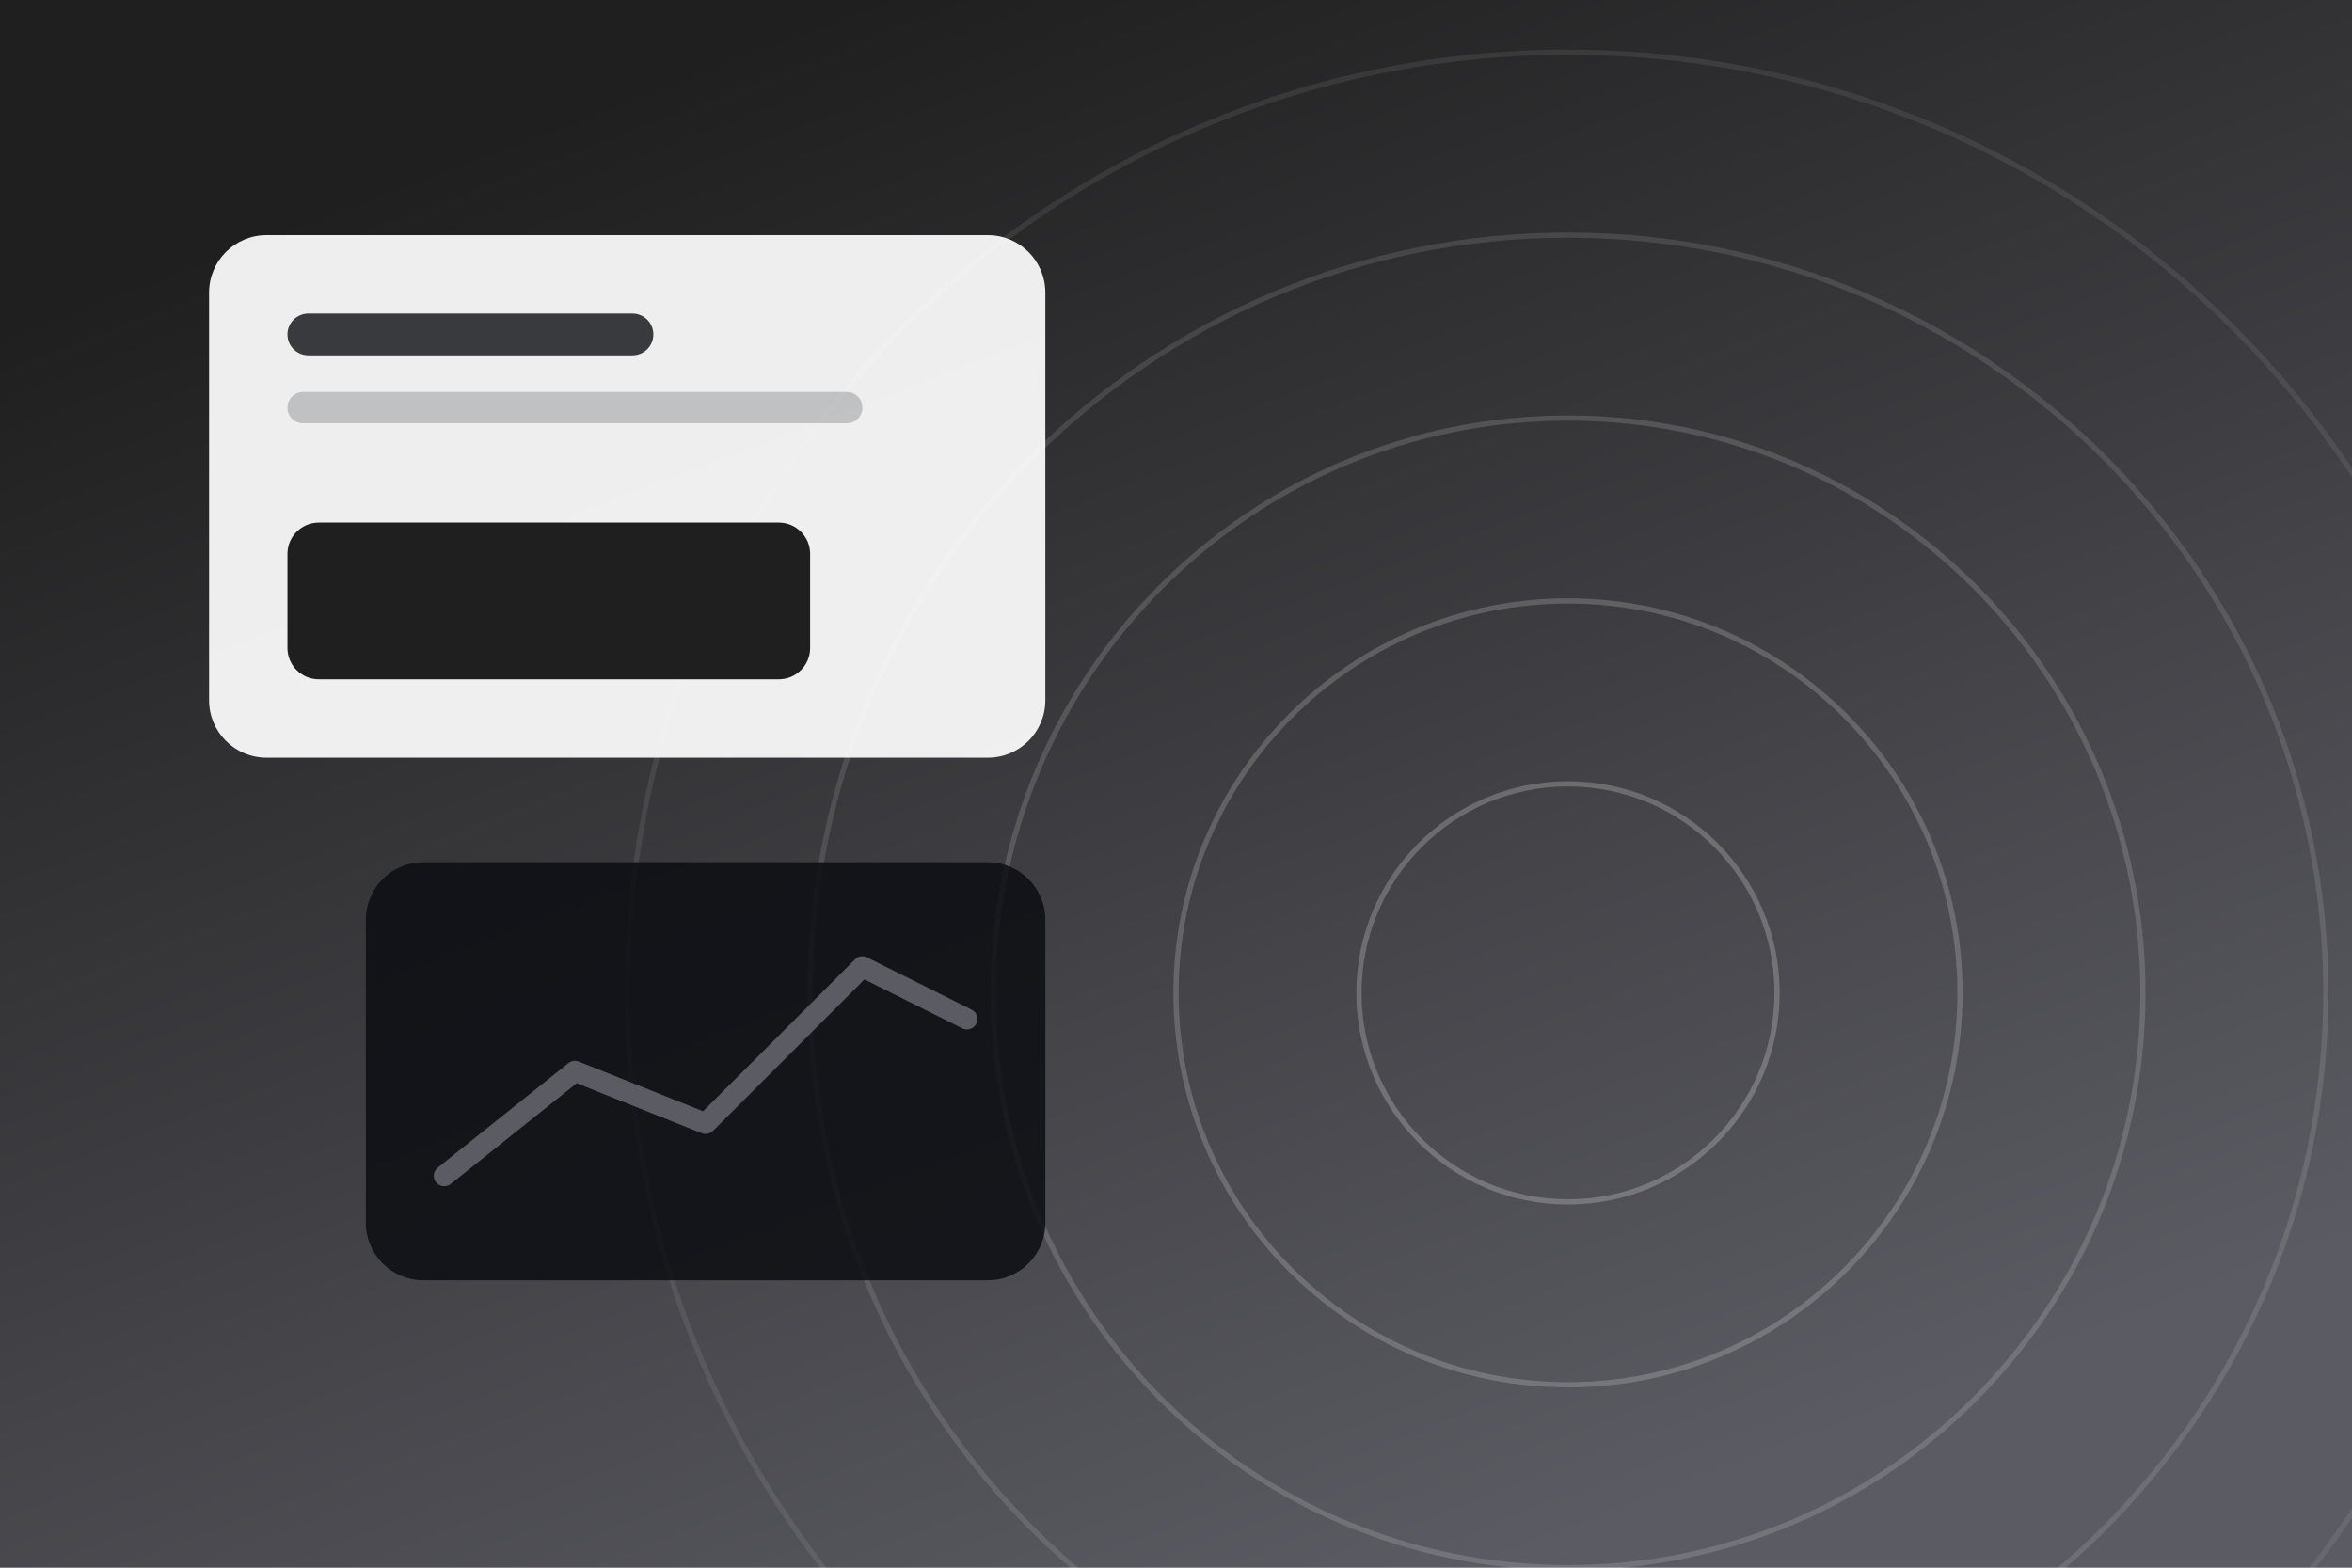
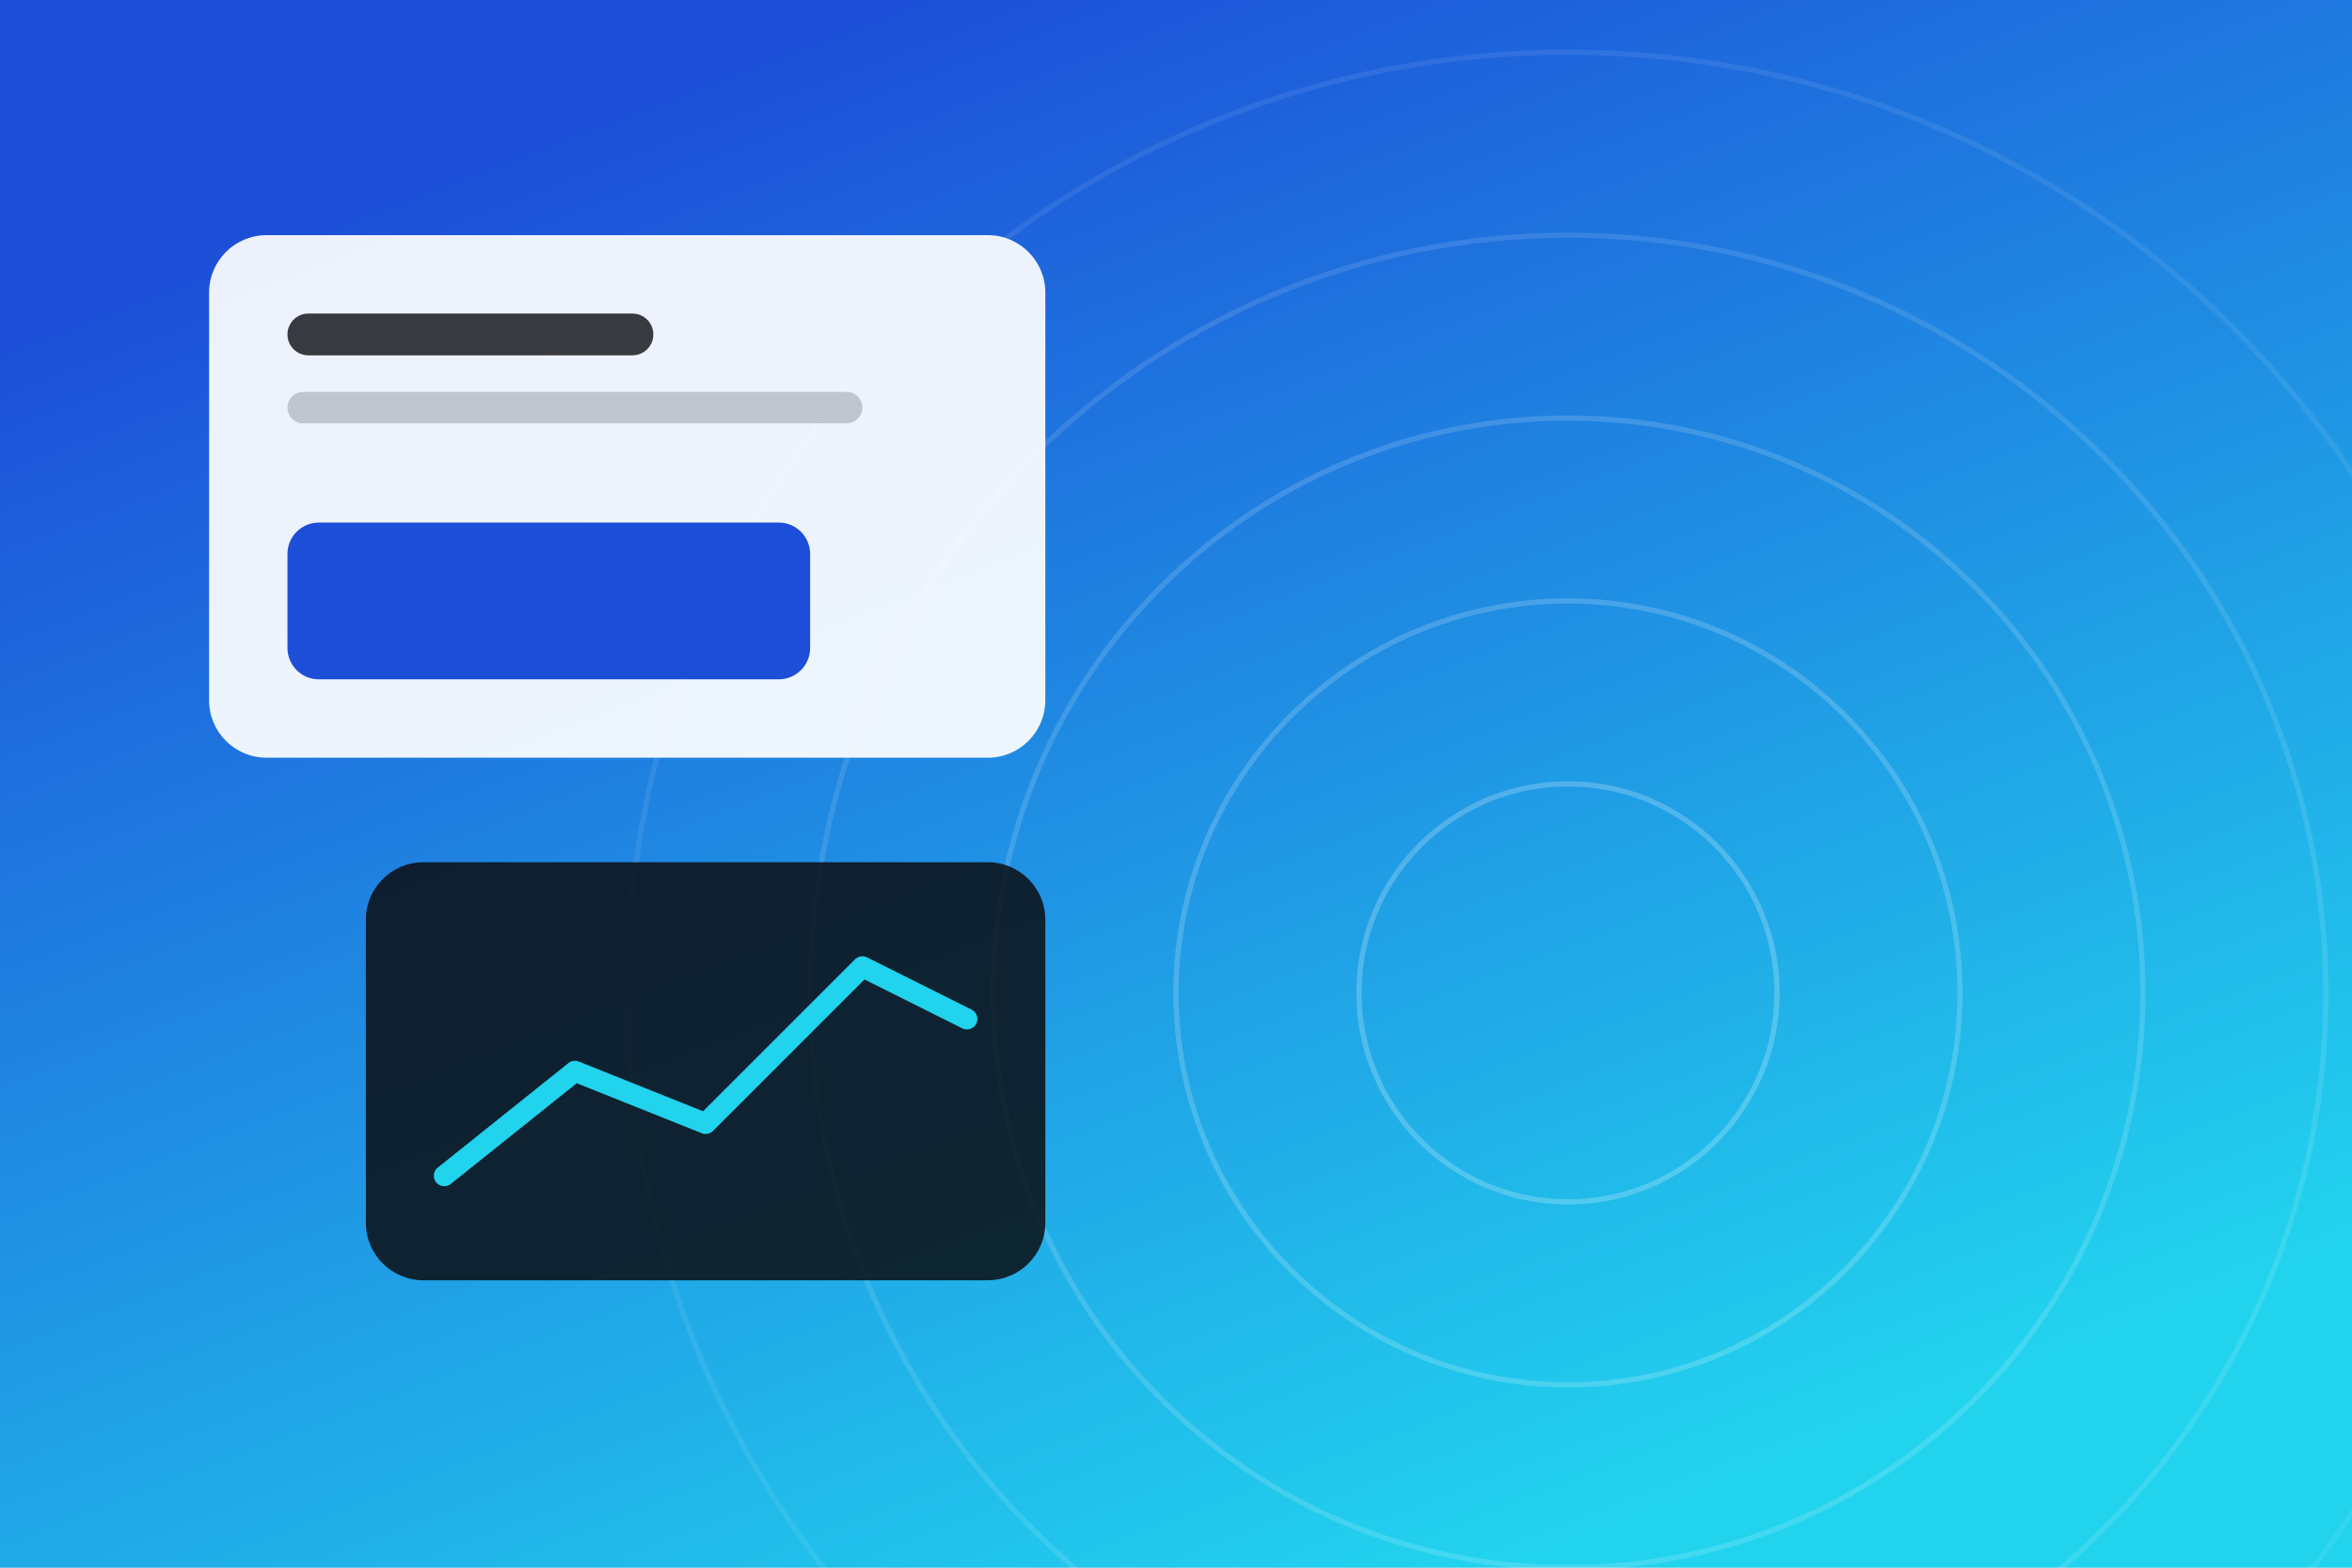
<svg xmlns="http://www.w3.org/2000/svg" viewBox="0 0 900 600" width="900" height="600">
  <defs>
    <linearGradient id="g" gradientTransform="rotate(60 .5 .5)">
-       <stop offset="0" stop-color="#1F1F1F" />
-       <stop offset="1" stop-color="#5B5B63" />
+       <stop offset="0" stop-color="#1D4ED8" />
+       <stop offset="1" stop-color="#22D3EE" />
    </linearGradient>
  </defs>
  <rect width="900" height="600" fill="url(#g)" />
  <circle cx="600" cy="380" r="80" fill="none" stroke="#fff" stroke-opacity="0.22" stroke-width="2" />
  <circle cx="600" cy="380" r="150" fill="none" stroke="#fff" stroke-opacity="0.185" stroke-width="2" />
  <circle cx="600" cy="380" r="220" fill="none" stroke="#fff" stroke-opacity="0.15" stroke-width="2" />
  <circle cx="600" cy="380" r="290" fill="none" stroke="#fff" stroke-opacity="0.115" stroke-width="2" />
  <circle cx="600" cy="380" r="360" fill="none" stroke="#fff" stroke-opacity="0.08" stroke-width="2" />
  <rect x="80" y="90" width="320" height="200" rx="22" fill="#fff" opacity=".92" />
  <rect x="110" y="120" width="140" height="16" rx="8" fill="#0B0D12" opacity=".8" />
  <rect x="110" y="150" width="220" height="12" rx="6" fill="#0B0D12" opacity=".2" />
-   <rect x="110" y="200" width="200" height="60" rx="12" fill="#1F1F1F" />
+   <rect x="110" y="200" width="200" height="60" rx="12" fill="#1D4ED8" />
  <rect x="140" y="330" width="260" height="160" rx="22" fill="#0B0D12" opacity=".85" />
-   <path d="M170 450 L220 410 L270 430 L330 370 L370 390" stroke="#5B5B63" stroke-width="8" fill="none" stroke-linecap="round" stroke-linejoin="round" />
+   <path d="M170 450 L220 410 L270 430 L330 370 L370 390" stroke="#22D3EE" stroke-width="8" fill="none" stroke-linecap="round" stroke-linejoin="round" />
</svg>
